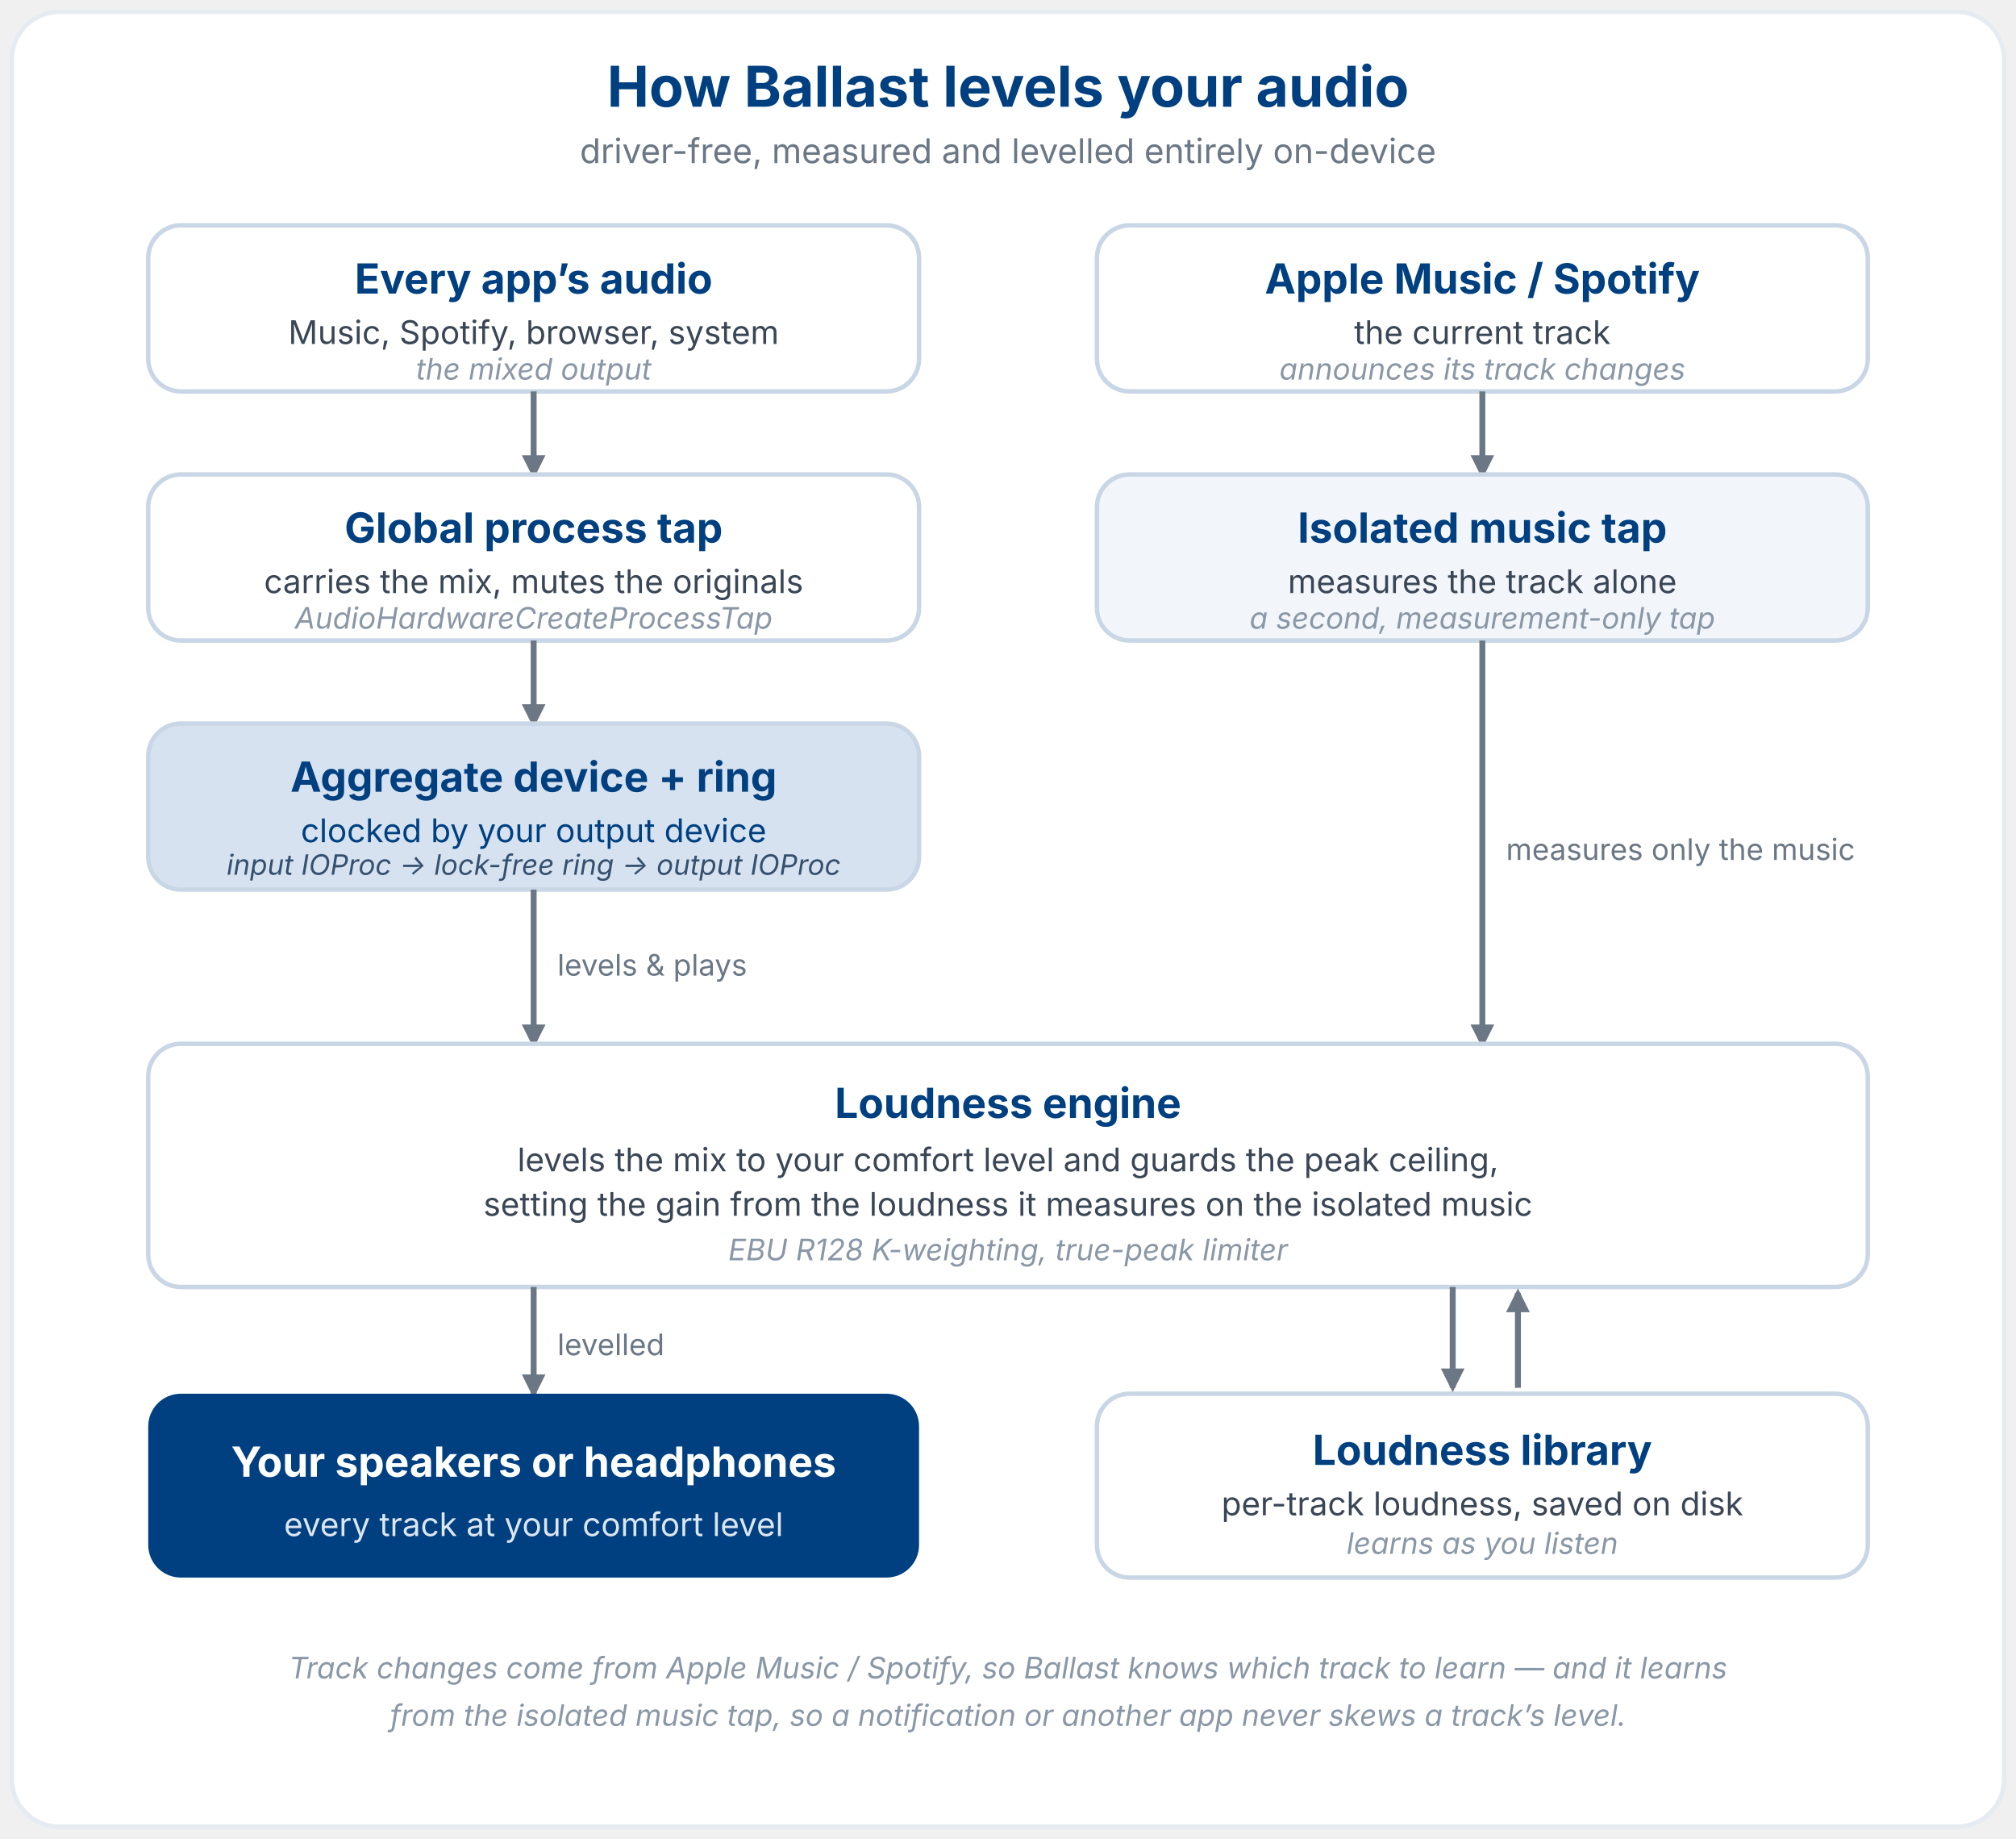
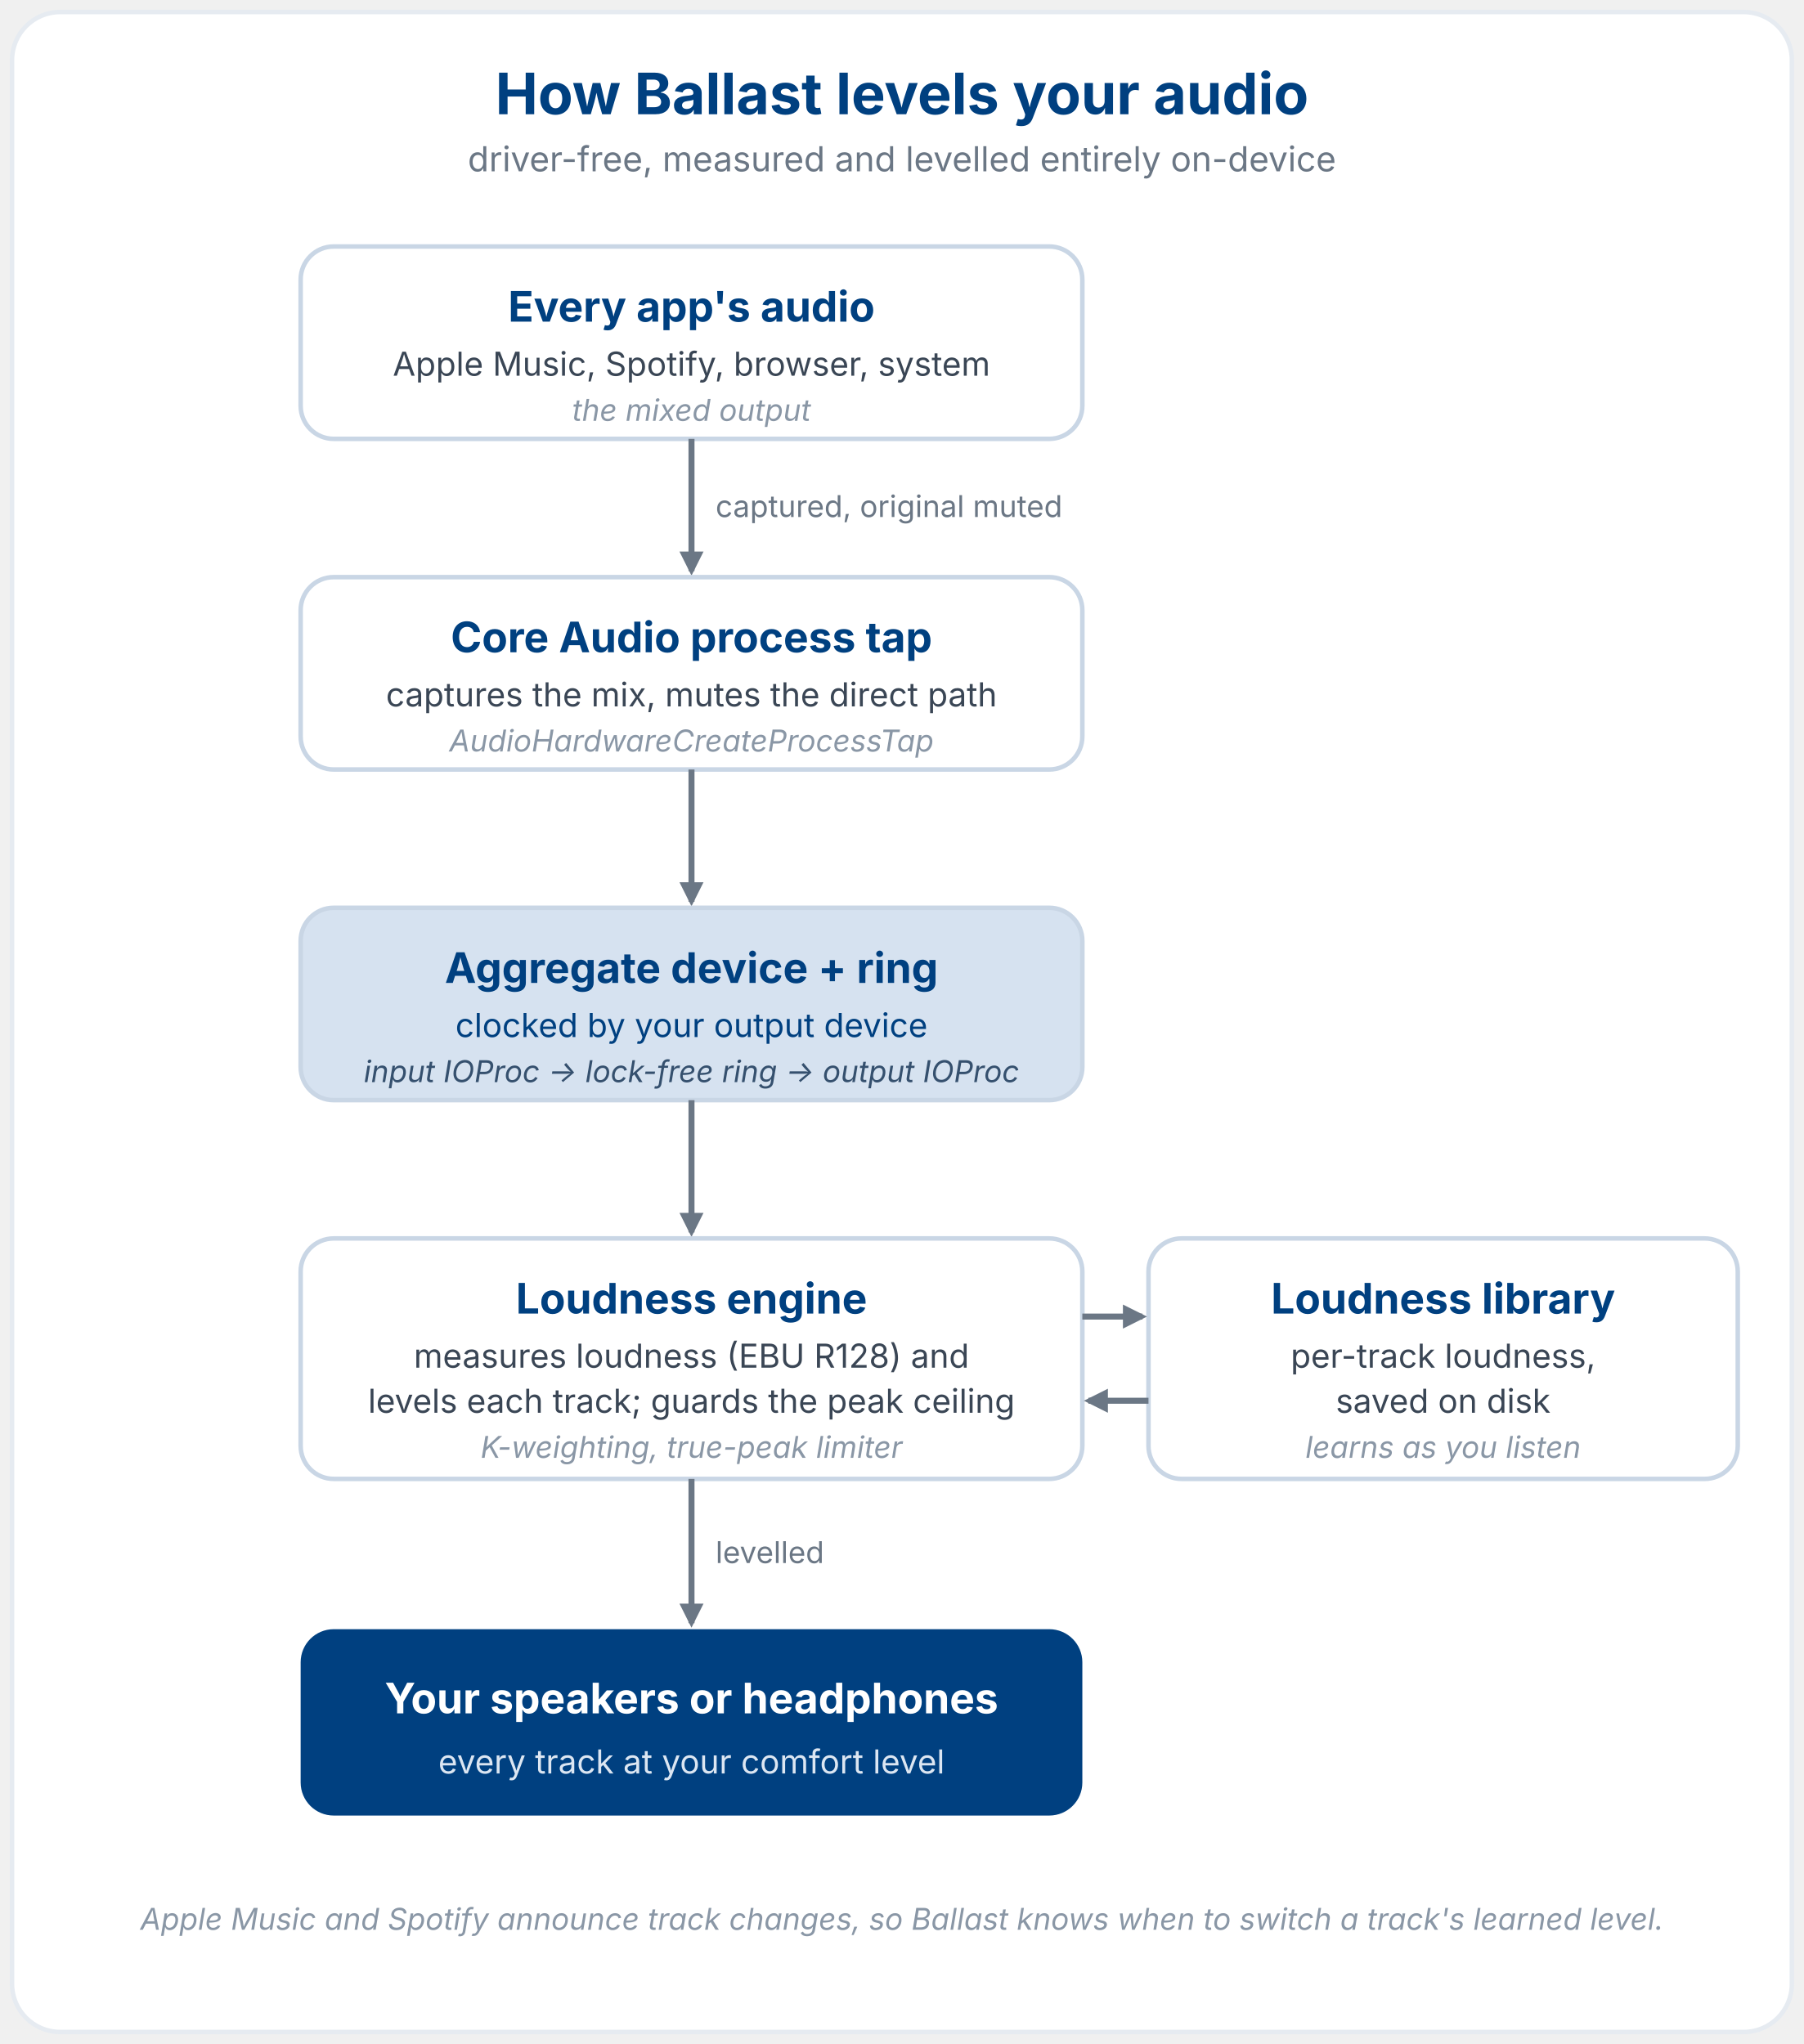
- <svg xmlns="http://www.w3.org/2000/svg" viewBox="0 0 680 620" role="img" aria-label="How Ballast levels audio: a global Core Audio process tap captures the whole mix and mutes the originals, buffered through an aggregate device and lock-free ring clocked by the output device, then levelled by the loudness engine and played to your speakers. In parallel, a second tap scoped to just Apple Music or Spotify captures the current track in isolation; the engine measures that music-only stream to decide the level and to learn each track into an on-disk library, so system sounds and other apps never skew a track's loudness.">
+ <svg xmlns="http://www.w3.org/2000/svg" viewBox="0 0 600 680" role="img" aria-label="How Ballast levels audio: every app's audio is captured by a Core Audio process tap that mutes the original path, buffered through an aggregate device and lock-free ring clocked by the output device, then measured and levelled per track by the loudness engine, which learns each track into an on-disk library, before playing to your speakers or headphones.">
  <style>
    text { font-family: system-ui, -apple-system, sans-serif; }
    .h { fill: #004080; font-weight: 700; font-size: 14px; }
    .b { fill: #3a4655; font-size: 11px; }
    .t { fill: #8a97a6; font-size: 10px; font-style: italic; }
    .title { fill: #004080; font-weight: 700; font-size: 19px; }
    .sub { fill: #6b7785; font-size: 11.5px; }
    .lab { fill: #6b7785; font-size: 10px; }
    .box { fill: #ffffff; stroke: #c9d6e5; stroke-width: 1.5; }
-     .meas { fill: #f2f6fb; stroke: #c9d6e5; stroke-width: 1.5; }
    .arrow { stroke: #6b7785; stroke-width: 2; fill: none; }
  </style>
  <defs>
    <marker id="a" markerWidth="9" markerHeight="9" refX="6.5" refY="4" orient="auto" markerUnits="userSpaceOnUse">
      <path d="M0,0 L8,4 L0,8 z" fill="#6b7785" />
    </marker>
  </defs>
-   <rect x="4" y="4" width="672" height="612" rx="16" fill="#ffffff" stroke="#e6ebf1" stroke-width="1.5" />
-   <text x="340" y="36" text-anchor="middle" class="title">How Ballast levels your audio</text>
-   <text x="340" y="55" text-anchor="middle" class="sub">driver-free, measured and levelled entirely on-device</text>
-   <rect x="50" y="76" width="260" height="56" rx="11" class="box" />
-   <text x="180" y="99" text-anchor="middle" class="h">Every app’s audio</text>
-   <text x="180" y="116" text-anchor="middle" class="b">Music, Spotify, browser, system</text>
-   <text x="180" y="128" text-anchor="middle" class="t">the mixed output</text>
-   <line x1="180" y1="132" x2="180" y2="160" class="arrow" marker-end="url(#a)" />
-   <rect x="50" y="160" width="260" height="56" rx="11" class="box" />
-   <text x="180" y="183" text-anchor="middle" class="h">Global process tap</text>
-   <text x="180" y="200" text-anchor="middle" class="b">carries the mix, mutes the originals</text>
-   <text x="180" y="212" text-anchor="middle" class="t">AudioHardwareCreateProcessTap</text>
-   <line x1="180" y1="216" x2="180" y2="244" class="arrow" marker-end="url(#a)" />
-   <rect x="50" y="244" width="260" height="56" rx="11" fill="#d6e2f0" stroke="#c9d6e5" stroke-width="1.5" />
-   <text x="180" y="267" text-anchor="middle" class="h">Aggregate device + ring</text>
-   <text x="180" y="284" text-anchor="middle" style="fill:#004080;font-size:11px">clocked by your output device</text>
-   <text x="180" y="295" text-anchor="middle" style="fill:#35506e;font-size:9.5px;font-style:italic">input IOProc → lock-free ring → output IOProc</text>
-   <line x1="180" y1="300" x2="180" y2="352" class="arrow" marker-end="url(#a)" />
-   <text x="188" y="329" class="lab">levels &amp; plays</text>
-   <rect x="370" y="76" width="260" height="56" rx="11" class="box" />
-   <text x="500" y="99" text-anchor="middle" class="h">Apple Music / Spotify</text>
-   <text x="500" y="116" text-anchor="middle" class="b">the current track</text>
-   <text x="500" y="128" text-anchor="middle" class="t">announces its track changes</text>
-   <line x1="500" y1="132" x2="500" y2="160" class="arrow" marker-end="url(#a)" />
-   <rect x="370" y="160" width="260" height="56" rx="11" class="meas" />
-   <text x="500" y="183" text-anchor="middle" class="h">Isolated music tap</text>
-   <text x="500" y="200" text-anchor="middle" class="b">measures the track alone</text>
-   <text x="500" y="212" text-anchor="middle" class="t">a second, measurement-only tap</text>
-   <line x1="500" y1="216" x2="500" y2="352" class="arrow" marker-end="url(#a)" />
-   <text x="508" y="290" class="lab">measures only the music</text>
-   <rect x="50" y="352" width="580" height="82" rx="11" class="box" />
-   <text x="340" y="377" text-anchor="middle" class="h">Loudness engine</text>
-   <text x="340" y="395" text-anchor="middle" class="b">levels the mix to your comfort level and guards the peak ceiling,</text>
-   <text x="340" y="410" text-anchor="middle" class="b">setting the gain from the loudness it measures on the isolated music</text>
-   <text x="340" y="425" text-anchor="middle" class="t">EBU R128 K-weighting, true-peak limiter</text>
-   <line x1="180" y1="434" x2="180" y2="470" class="arrow" marker-end="url(#a)" />
-   <text x="188" y="457" class="lab">levelled</text>
-   <rect x="50" y="470" width="260" height="62" rx="11" fill="#004080" />
-   <text x="180" y="498" text-anchor="middle" style="fill:#ffffff;font-weight:700;font-size:14px">Your speakers or headphones</text>
-   <text x="180" y="518" text-anchor="middle" style="fill:#dce6f2;font-size:11px">every track at your comfort level</text>
-   <rect x="370" y="470" width="260" height="62" rx="11" class="box" />
-   <text x="500" y="494" text-anchor="middle" class="h">Loudness library</text>
-   <text x="500" y="511" text-anchor="middle" class="b">per-track loudness, saved on disk</text>
-   <text x="500" y="524" text-anchor="middle" class="t">learns as you listen</text>
-   <line x1="490" y1="434" x2="490" y2="468" class="arrow" marker-end="url(#a)" />
-   <line x1="512" y1="468" x2="512" y2="436" class="arrow" marker-end="url(#a)" />
-   <text x="340" y="566" text-anchor="middle" class="t">Track changes come from Apple Music / Spotify, so Ballast knows which track to learn — and it learns</text>
-   <text x="340" y="582" text-anchor="middle" class="t">from the isolated music tap, so a notification or another app never skews a track’s level.</text>
+   <rect x="4" y="4" width="592" height="672" rx="16" fill="#ffffff" stroke="#e6ebf1" stroke-width="1.5" />
+   <text x="300" y="38" text-anchor="middle" class="title">How Ballast levels your audio</text>
+   <text x="300" y="57" text-anchor="middle" class="sub">driver-free, measured and levelled entirely on-device</text>
+   <rect x="100" y="82" width="260" height="64" rx="11" class="box" />
+   <text x="230" y="107" text-anchor="middle" class="h">Every app's audio</text>
+   <text x="230" y="125" text-anchor="middle" class="b">Apple Music, Spotify, browser, system</text>
+   <text x="230" y="140" text-anchor="middle" class="t">the mixed output</text>
+   <line x1="230" y1="146" x2="230" y2="190" class="arrow" marker-end="url(#a)" />
+   <text x="238" y="172" class="lab">captured, original muted</text>
+   <rect x="100" y="192" width="260" height="64" rx="11" class="box" />
+   <text x="230" y="217" text-anchor="middle" class="h">Core Audio process tap</text>
+   <text x="230" y="235" text-anchor="middle" class="b">captures the mix, mutes the direct path</text>
+   <text x="230" y="250" text-anchor="middle" class="t">AudioHardwareCreateProcessTap</text>
+   <line x1="230" y1="256" x2="230" y2="300" class="arrow" marker-end="url(#a)" />
+   <rect x="100" y="302" width="260" height="64" rx="11" fill="#d6e2f0" stroke="#c9d6e5" stroke-width="1.5" />
+   <text x="230" y="327" text-anchor="middle" class="h">Aggregate device + ring</text>
+   <text x="230" y="345" text-anchor="middle" style="fill:#004080;font-size:11px">clocked by your output device</text>
+   <text x="230" y="360" text-anchor="middle" style="fill:#35506e;font-size:10px;font-style:italic">input IOProc -&gt; lock-free ring -&gt; output IOProc</text>
+   <line x1="230" y1="366" x2="230" y2="410" class="arrow" marker-end="url(#a)" />
+   <rect x="100" y="412" width="260" height="80" rx="11" class="box" />
+   <text x="230" y="437" text-anchor="middle" class="h">Loudness engine</text>
+   <text x="230" y="455" text-anchor="middle" class="b">measures loudness (EBU R128) and</text>
+   <text x="230" y="470" text-anchor="middle" class="b">levels each track; guards the peak ceiling</text>
+   <text x="230" y="485" text-anchor="middle" class="t">K-weighting, true-peak limiter</text>
+   <rect x="382" y="412" width="196" height="80" rx="11" class="box" />
+   <text x="480" y="437" text-anchor="middle" class="h">Loudness library</text>
+   <text x="480" y="455" text-anchor="middle" class="b">per-track loudness,</text>
+   <text x="480" y="470" text-anchor="middle" class="b">saved on disk</text>
+   <text x="480" y="485" text-anchor="middle" class="t">learns as you listen</text>
+   <line x1="360" y1="438" x2="380" y2="438" class="arrow" marker-end="url(#a)" />
+   <line x1="382" y1="466" x2="362" y2="466" class="arrow" marker-end="url(#a)" />
+   <line x1="230" y1="492" x2="230" y2="540" class="arrow" marker-end="url(#a)" />
+   <text x="238" y="520" class="lab">levelled</text>
+   <rect x="100" y="542" width="260" height="62" rx="11" fill="#004080" />
+   <text x="230" y="570" text-anchor="middle" style="fill:#ffffff;font-weight:700;font-size:14px">Your speakers or headphones</text>
+   <text x="230" y="590" text-anchor="middle" style="fill:#dce6f2;font-size:11px">every track at your comfort level</text>
+   <text x="300" y="642" text-anchor="middle" class="t">Apple Music and Spotify announce track changes, so Ballast knows when to switch a track's learned level.</text>
</svg>
